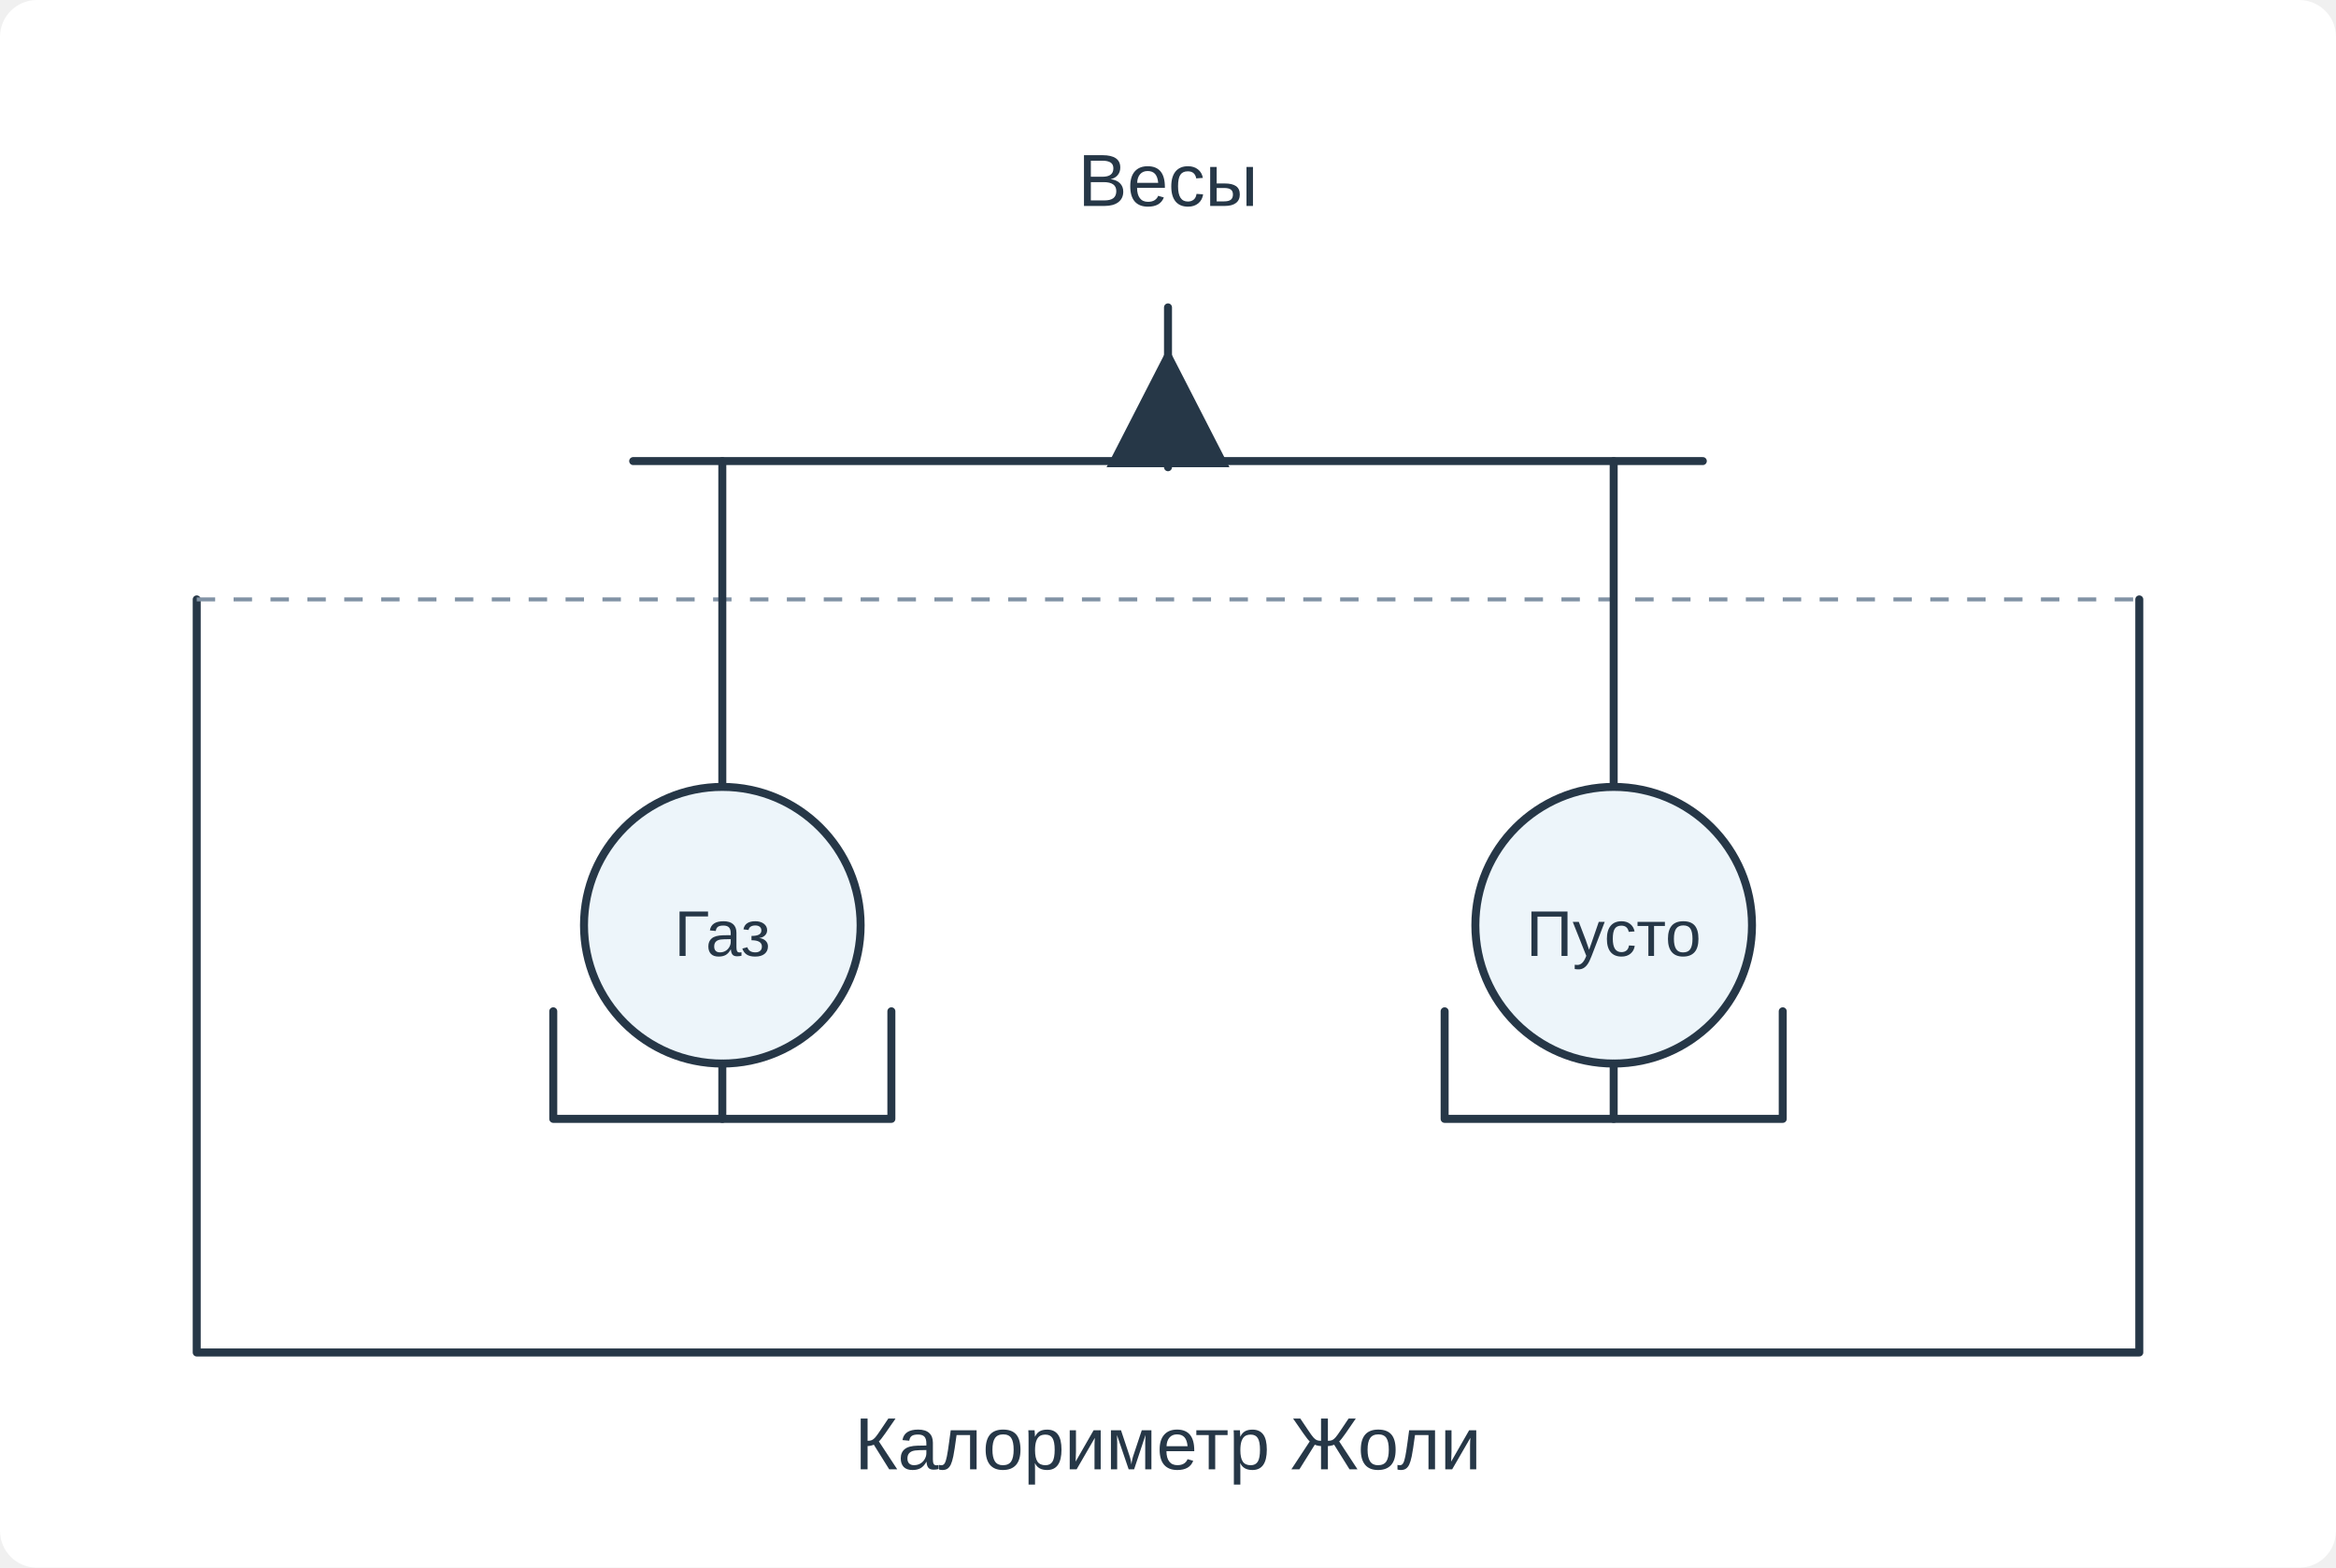
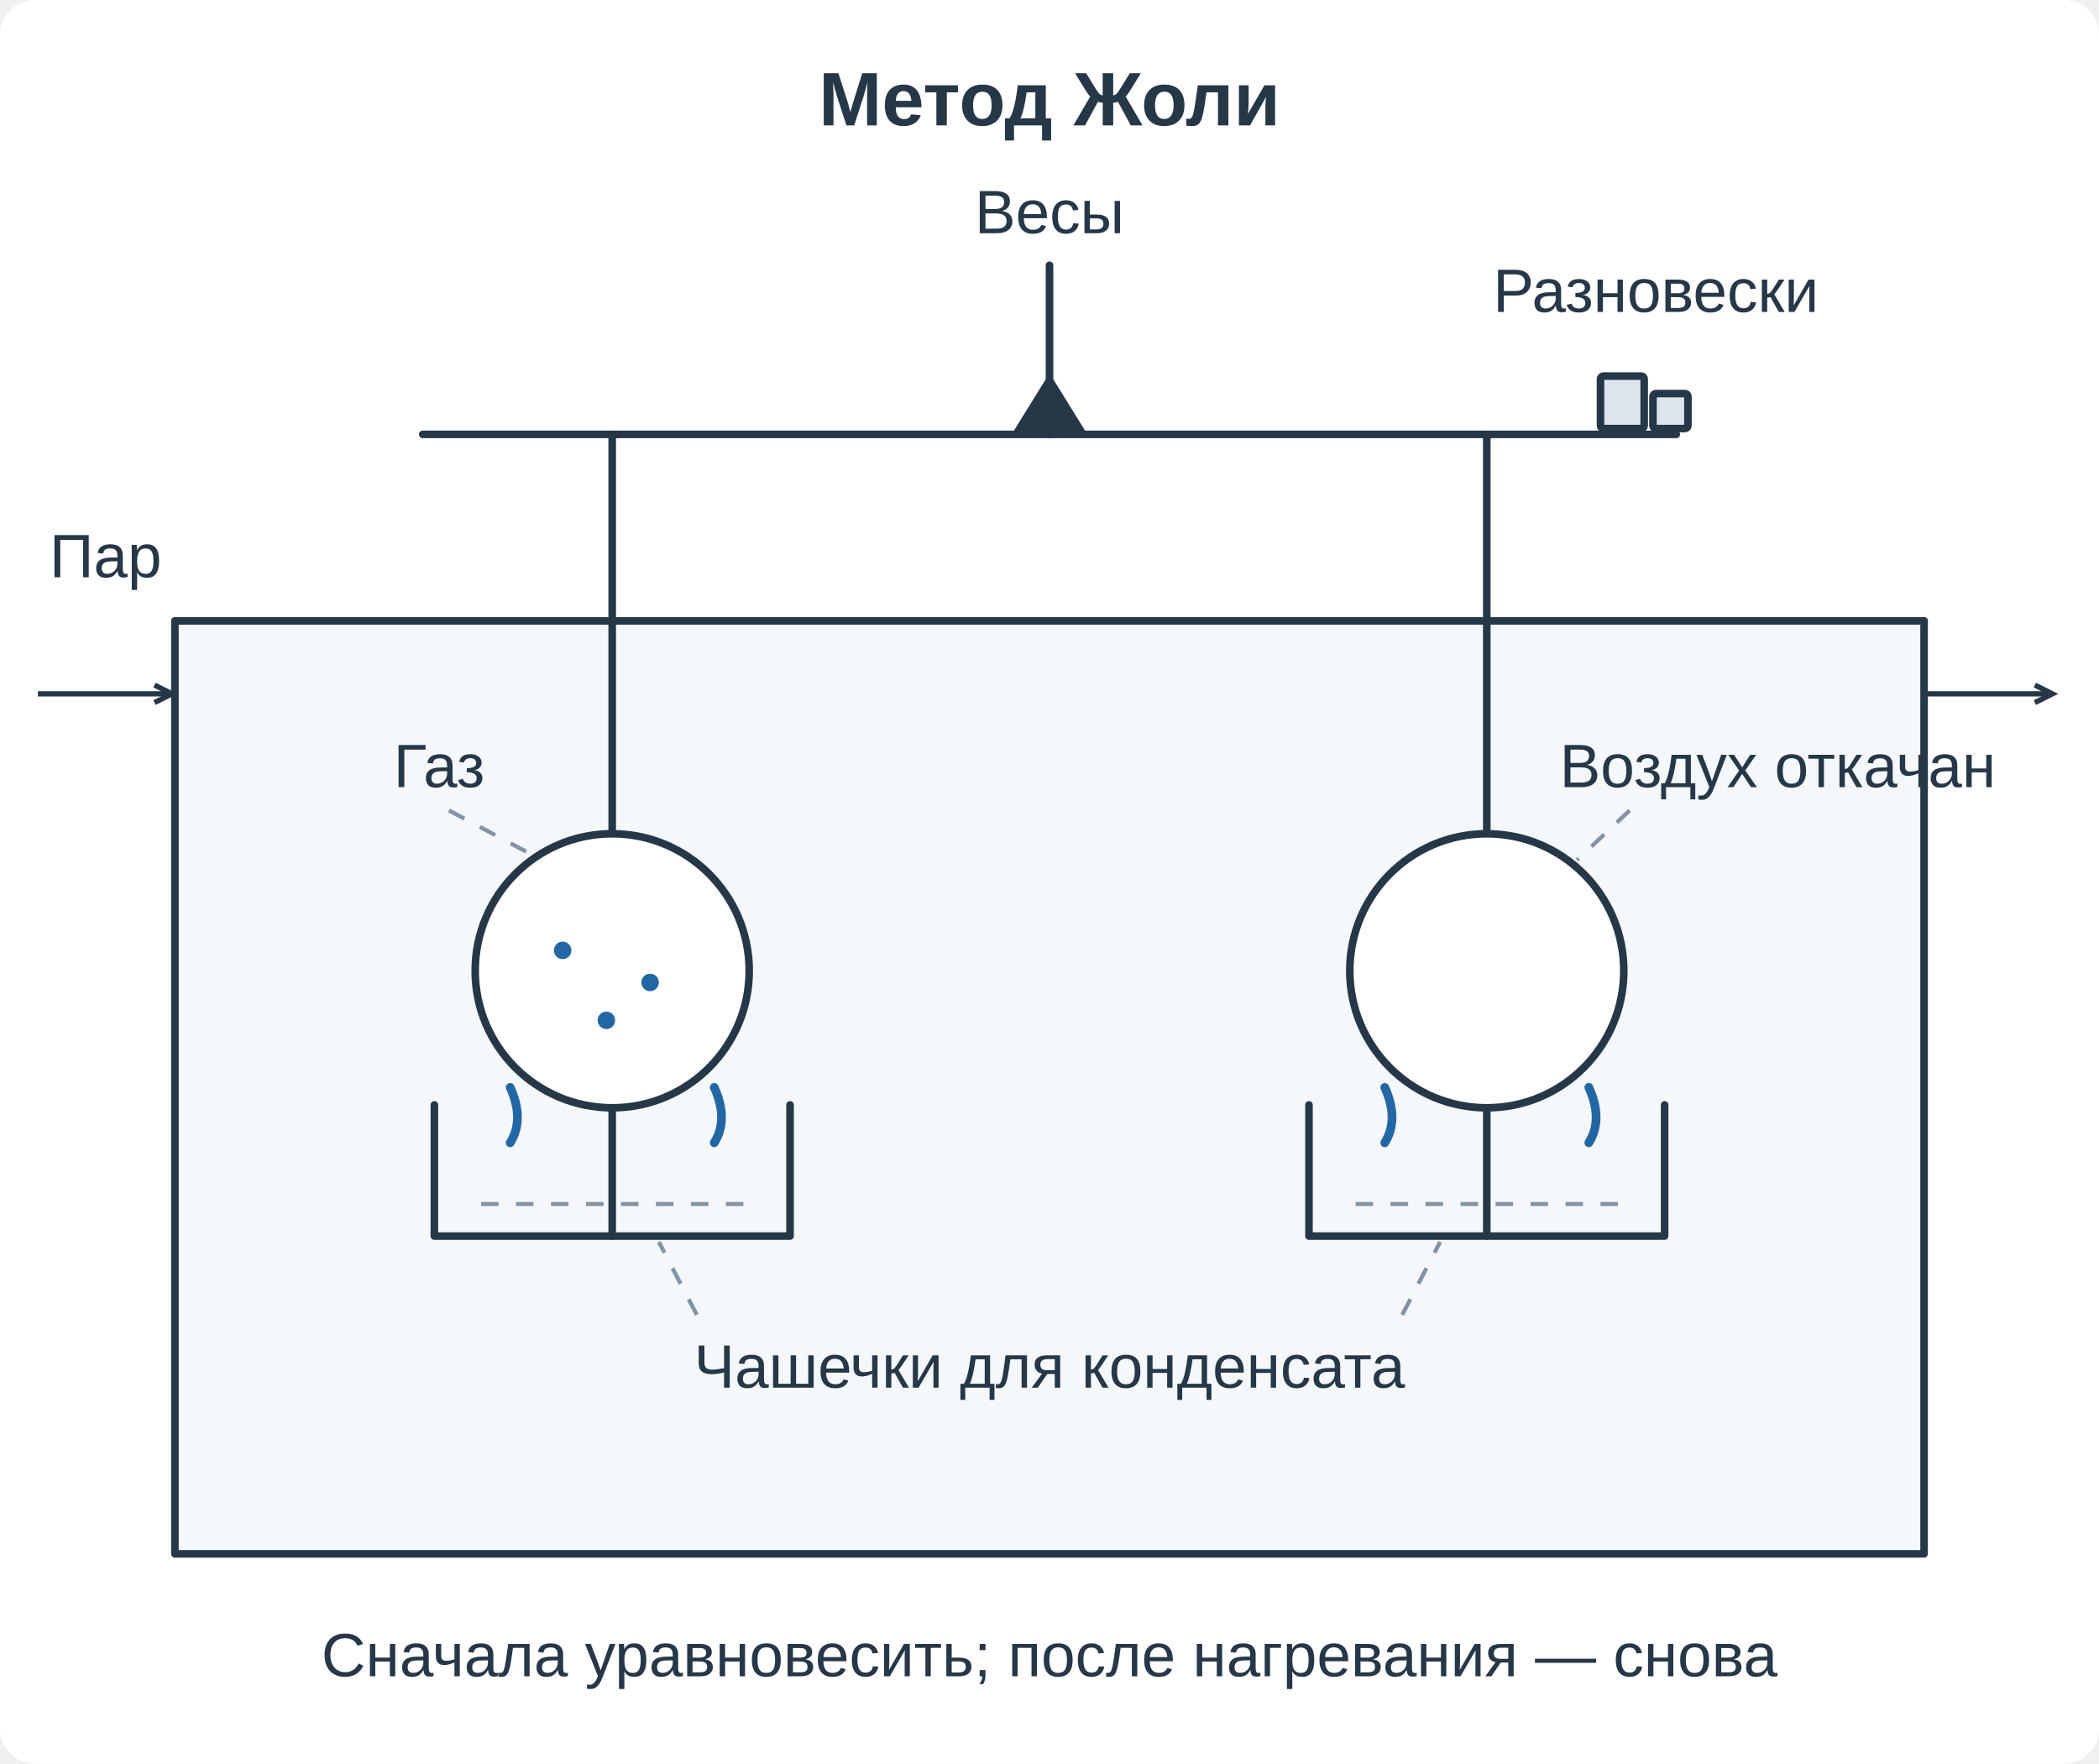
- <svg xmlns="http://www.w3.org/2000/svg" viewBox="0 0 760 510" role="img" aria-labelledby="title desc">
+ <svg xmlns="http://www.w3.org/2000/svg" viewBox="0 0 720 605" role="img" aria-labelledby="title desc">
  <defs>
    <marker id="arrow" markerWidth="10" markerHeight="10" refX="8" refY="5" orient="auto-start-reverse" markerUnits="userSpaceOnUse">
      <path d="M2 2 L8 5 L2 8" fill="none" stroke="#263747" stroke-width="1.8" />
    </marker>
-     <marker id="route" markerWidth="12" markerHeight="12" refX="10" refY="6" orient="auto" markerUnits="userSpaceOnUse">
+     <marker id="route" markerWidth="12" markerHeight="12" refX="10" refY="6" orient="auto-start-reverse" markerUnits="userSpaceOnUse">
      <path d="M2 2 L10 6 L2 10" fill="none" stroke="#2366a4" stroke-width="2.5" />
    </marker>
-     <pattern id="shade" width="9" height="9" patternUnits="userSpaceOnUse">
-       <path d="M-2 2 L2 -2 M0 9 L9 0 M7 11 L11 7" stroke="#aac5db" stroke-width="1.2" />
+     <pattern id="shade" width="10" height="10" patternUnits="userSpaceOnUse">
+       <path d="M-2 2 L2 -2 M0 10 L10 0 M8 12 L12 8" stroke="#aac5db" stroke-width="1.2" />
    </pattern>
  </defs>
-   <style>text{font-family:Arial,Helvetica,sans-serif;font-size:24px;fill:#263747}.math{font-family:Georgia,'Times New Roman',serif;font-style:italic;font-size:27px}.small{font-size:21px}.wall{stroke:#263747;stroke-width:2.6;fill:none;stroke-linejoin:round;stroke-linecap:round}.axis{stroke:#263747;stroke-width:1.8;fill:none;marker-end:url(#arrow)}.curve{stroke:#2366a4;stroke-width:3;fill:none;stroke-linecap:round}.guide{stroke:#8193a5;stroke-width:1.3;stroke-dasharray:6 6;fill:none}</style>
-   <rect width="760" height="510" rx="12" fill="#fff" />
-   <path d="M64 195 V440 H696 V195" class="wall" />
-   <path d="M64 195 H696" class="guide" />
-   <path d="M380 100 L380 152" class="wall" />
-   <path d="M360 152 L400 152 L380 113 Z" class="" fill="#263747" />
-   <path d="M206 150 L554 150" class="wall" />
-   <path d="M235 150 L235 256" class="wall" />
-   <circle cx="235" cy="301" r="45" fill="#edf5fa" stroke="#263747" stroke-width="2.6" />
-   <path d="M180 329 V364 H290 V329" class="wall" />
-   <path d="M235 346 L235 364" class="wall" />
-   <path d="M525 150 L525 256" class="wall" />
-   <circle cx="525" cy="301" r="45" fill="#edf5fa" stroke="#263747" stroke-width="2.6" />
-   <path d="M470 329 V364 H580 V329" class="wall" />
-   <path d="M525 346 L525 364" class="wall" />
-   <text x="235" y="311" class="small" text-anchor="middle">Газ</text>
-   <text x="525" y="311" class="small" text-anchor="middle">Пусто</text>
-   <text x="380" y="67" class="" text-anchor="middle">Весы</text>
-   <text x="380" y="478" class="" text-anchor="middle">Калориметр Жоли</text>
+   <style>text{font-family:Arial,Helvetica,sans-serif;font-size:24px;fill:#263747}.math{font-family:Georgia,'Times New Roman',serif;font-style:italic;font-size:27px}.small{font-size:21px}.heading{font-size:26px;font-weight:600}.wall{stroke:#263747;stroke-width:2.6;fill:none;stroke-linejoin:round;stroke-linecap:round}.axis{stroke:#263747;stroke-width:1.8;fill:none;marker-end:url(#arrow)}.curve{stroke:#2366a4;stroke-width:3;fill:none;stroke-linecap:round;stroke-linejoin:round}.guide{stroke:#8193a5;stroke-width:1.4;stroke-dasharray:6 6;fill:none}.pipe{stroke:#263747;stroke-width:8;fill:none;stroke-linejoin:round;stroke-linecap:round}.bore{stroke:#fff;stroke-width:3.5;fill:none;stroke-linejoin:round;stroke-linecap:round}</style>
+   <rect width="720" height="605" rx="12" fill="#fff" />
+   <text x="360" y="43" class="heading" text-anchor="middle">Метод Жоли</text>
+   <rect x="60" y="213" width="600" height="320" rx="0" fill="#f4f8fb" stroke="none" stroke-width="2.6" />
+   <path d="M60 213 V533 H660 V213" class="wall" />
+   <path d="M60 213 L660 213" class="wall" />
+   <path d="M360 91 L360 149" class="wall" />
+   <path d="M347 149 L373 149 L360 128 Z" class="" fill="#263747" />
+   <path d="M145 149 L575 149" class="wall" />
+   <text x="360" y="80" class="small" text-anchor="middle">Весы</text>
+   <path d="M210 149 L210 286" class="wall" />
+   <circle cx="210" cy="333" r="47" fill="#fff" stroke="#263747" stroke-width="2.6" />
+   <path d="M149 379 V424 H271 V379" class="wall" />
+   <path d="M210 380 L210 424" class="wall" />
+   <path d="M165 413 L255 413" class="guide" />
+   <path d="M175 373 Q180 384 175 392" class="curve" />
+   <path d="M245 373 Q250 384 245 392" class="curve" />
+   <path d="M510 149 L510 286" class="wall" />
+   <circle cx="510" cy="333" r="47" fill="#fff" stroke="#263747" stroke-width="2.6" />
+   <path d="M449 379 V424 H571 V379" class="wall" />
+   <path d="M510 380 L510 424" class="wall" />
+   <path d="M465 413 L555 413" class="guide" />
+   <path d="M475 373 Q480 384 475 392" class="curve" />
+   <path d="M545 373 Q550 384 545 392" class="curve" />
+   <circle cx="193" cy="326" r="3" fill="#2366a4" />
+   <circle cx="223" cy="337" r="3" fill="#2366a4" />
+   <circle cx="208" cy="350" r="3" fill="#2366a4" />
+   <text x="135" y="270" class="small" text-anchor="start">Газ</text>
+   <path d="M154 278 L184 294" class="guide" />
+   <text x="535" y="270" class="small" text-anchor="start">Воздух откачан</text>
+   <path d="M559 278 L541 295" class="guide" />
+   <text x="360" y="476" class="small" text-anchor="middle">Чашечки для конденсата</text>
+   <path d="M239 451 L226 426" class="guide" />
+   <path d="M481 451 L494 426" class="guide" />
+   <path d="M13 238 L59 238" class="axis" />
+   <text x="17" y="198" class="small" text-anchor="start">Пар</text>
+   <path d="M661 238 L704 238" class="axis" />
+   <text x="360" y="575" class="small" text-anchor="middle">Сначала уравновесить; после нагревания — снова</text>
+   <rect x="549" y="129" width="15" height="18" rx="1" fill="#dbe5ee" stroke="#263747" stroke-width="2.6" />
+   <rect x="567" y="135" width="12" height="12" rx="1" fill="#dbe5ee" stroke="#263747" stroke-width="2.6" />
+   <text x="568" y="107" class="small" text-anchor="middle">Разновески</text>
</svg>
